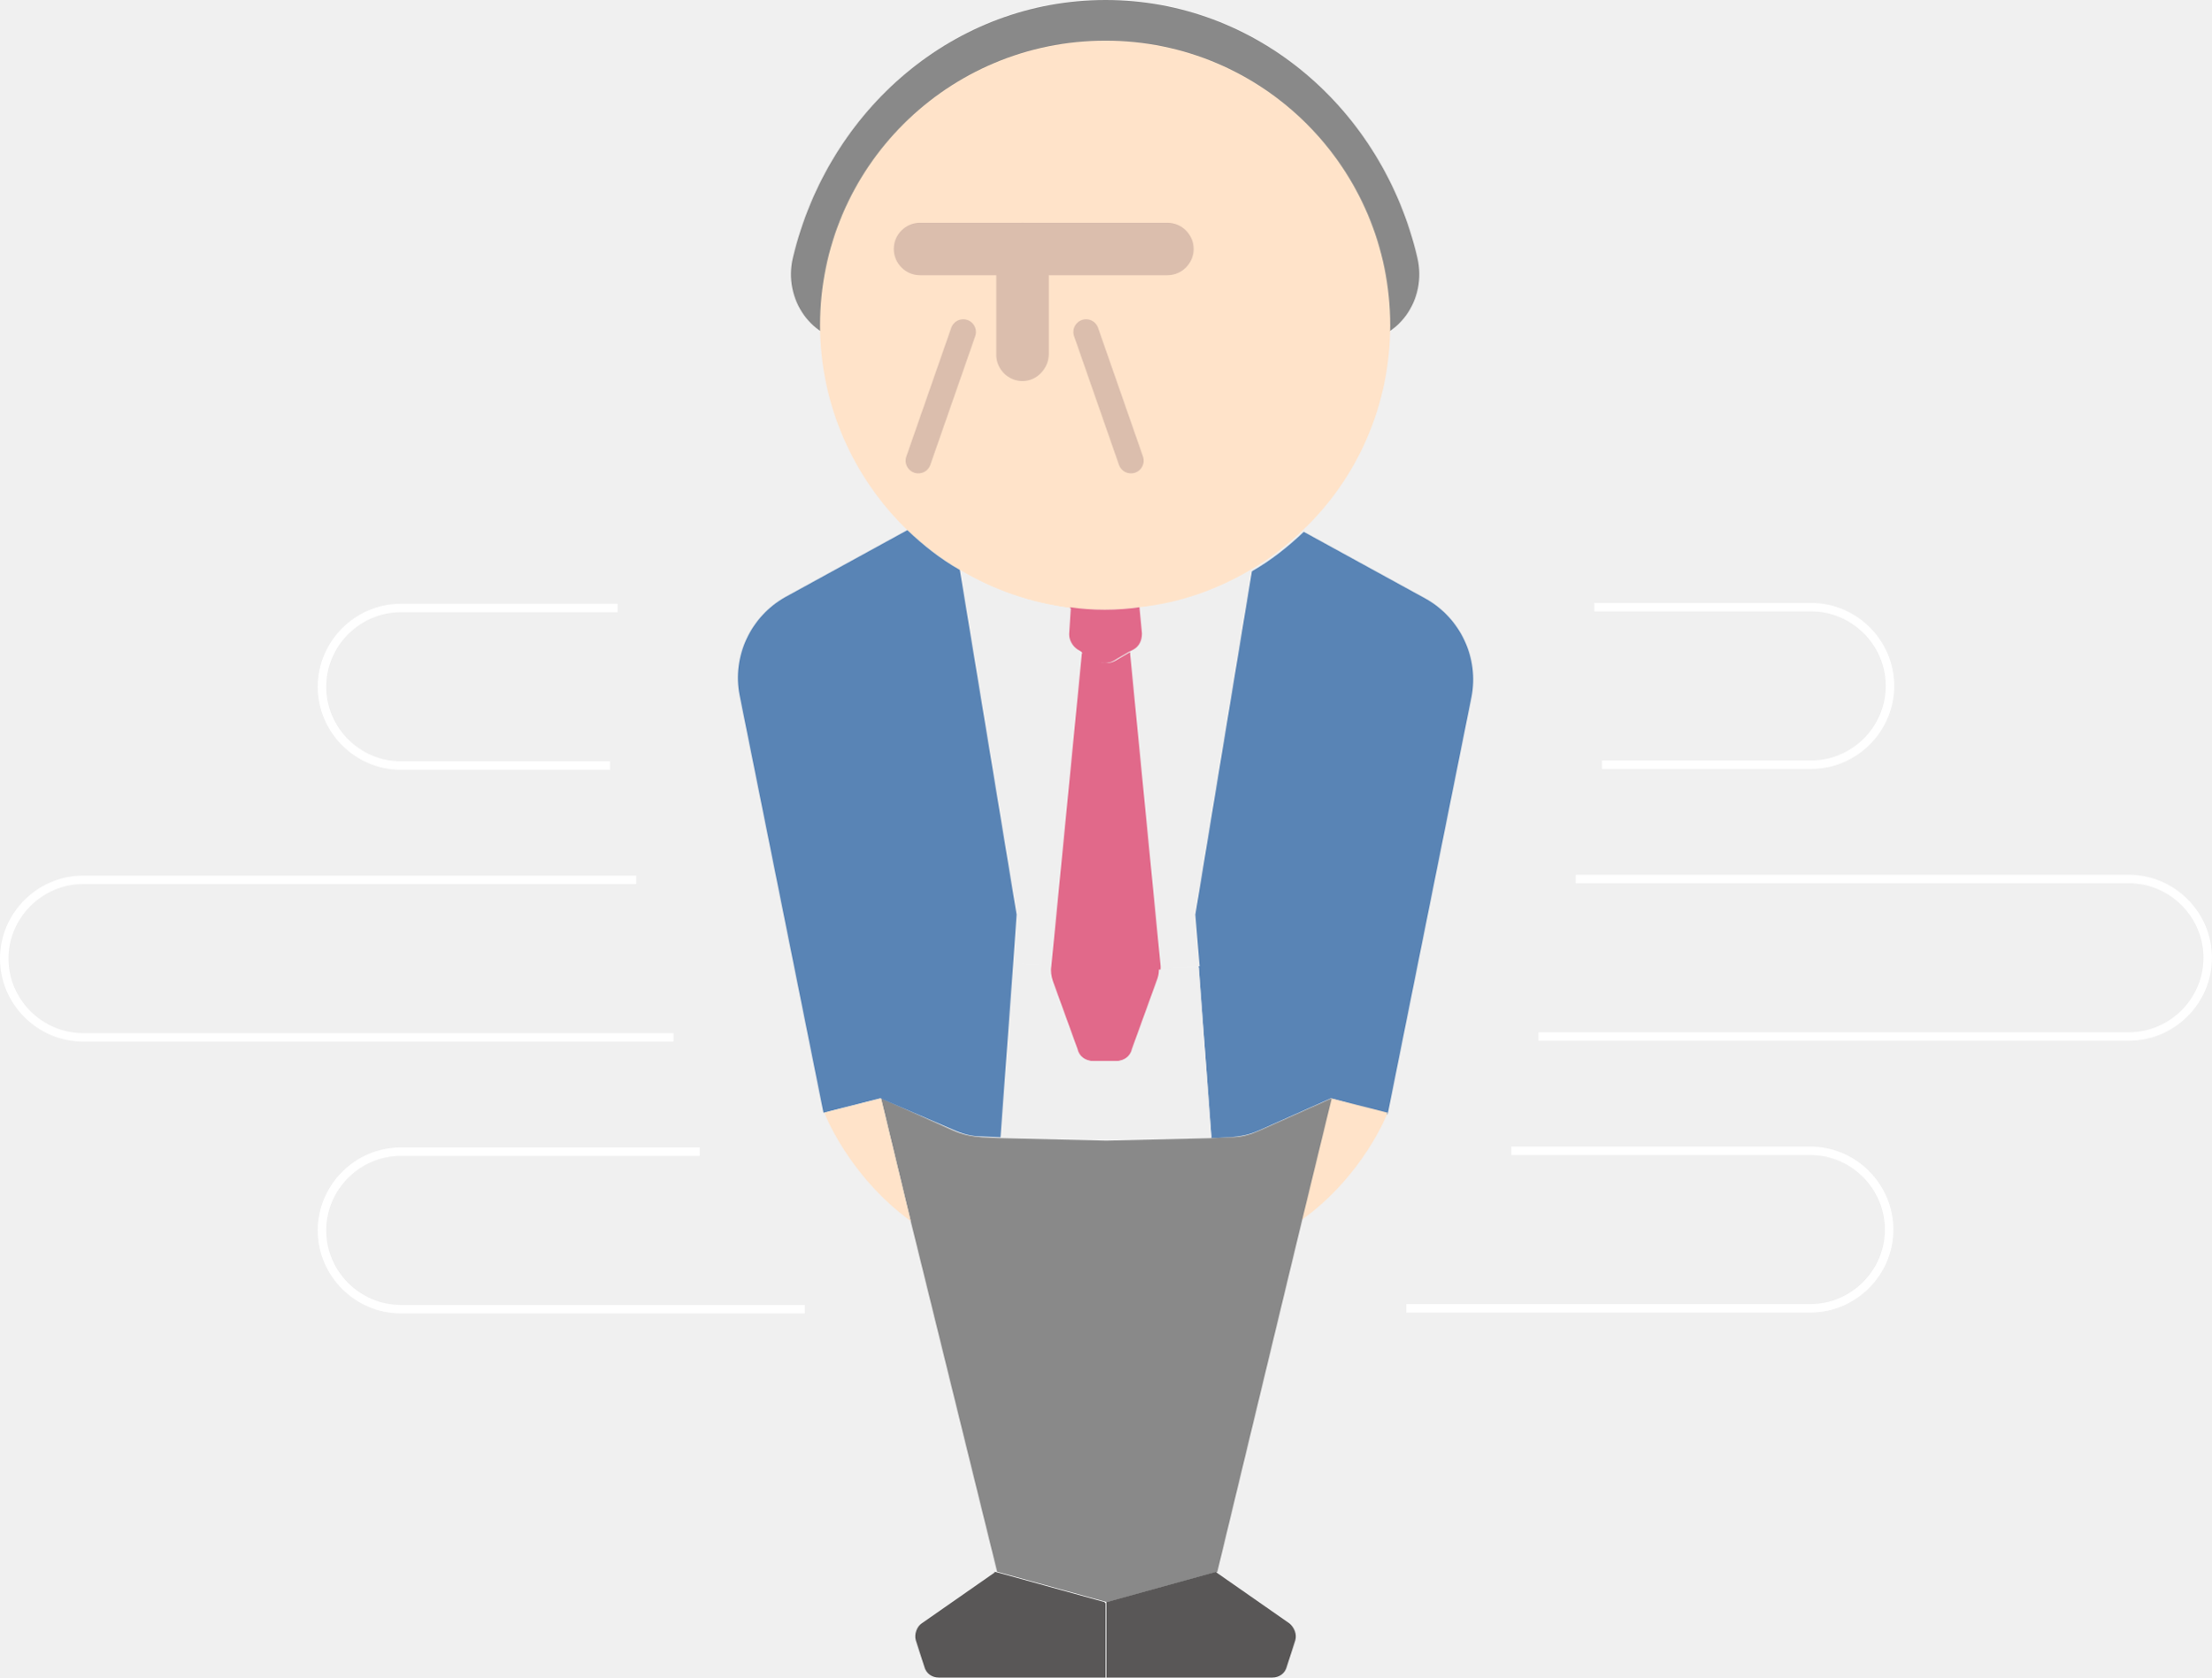
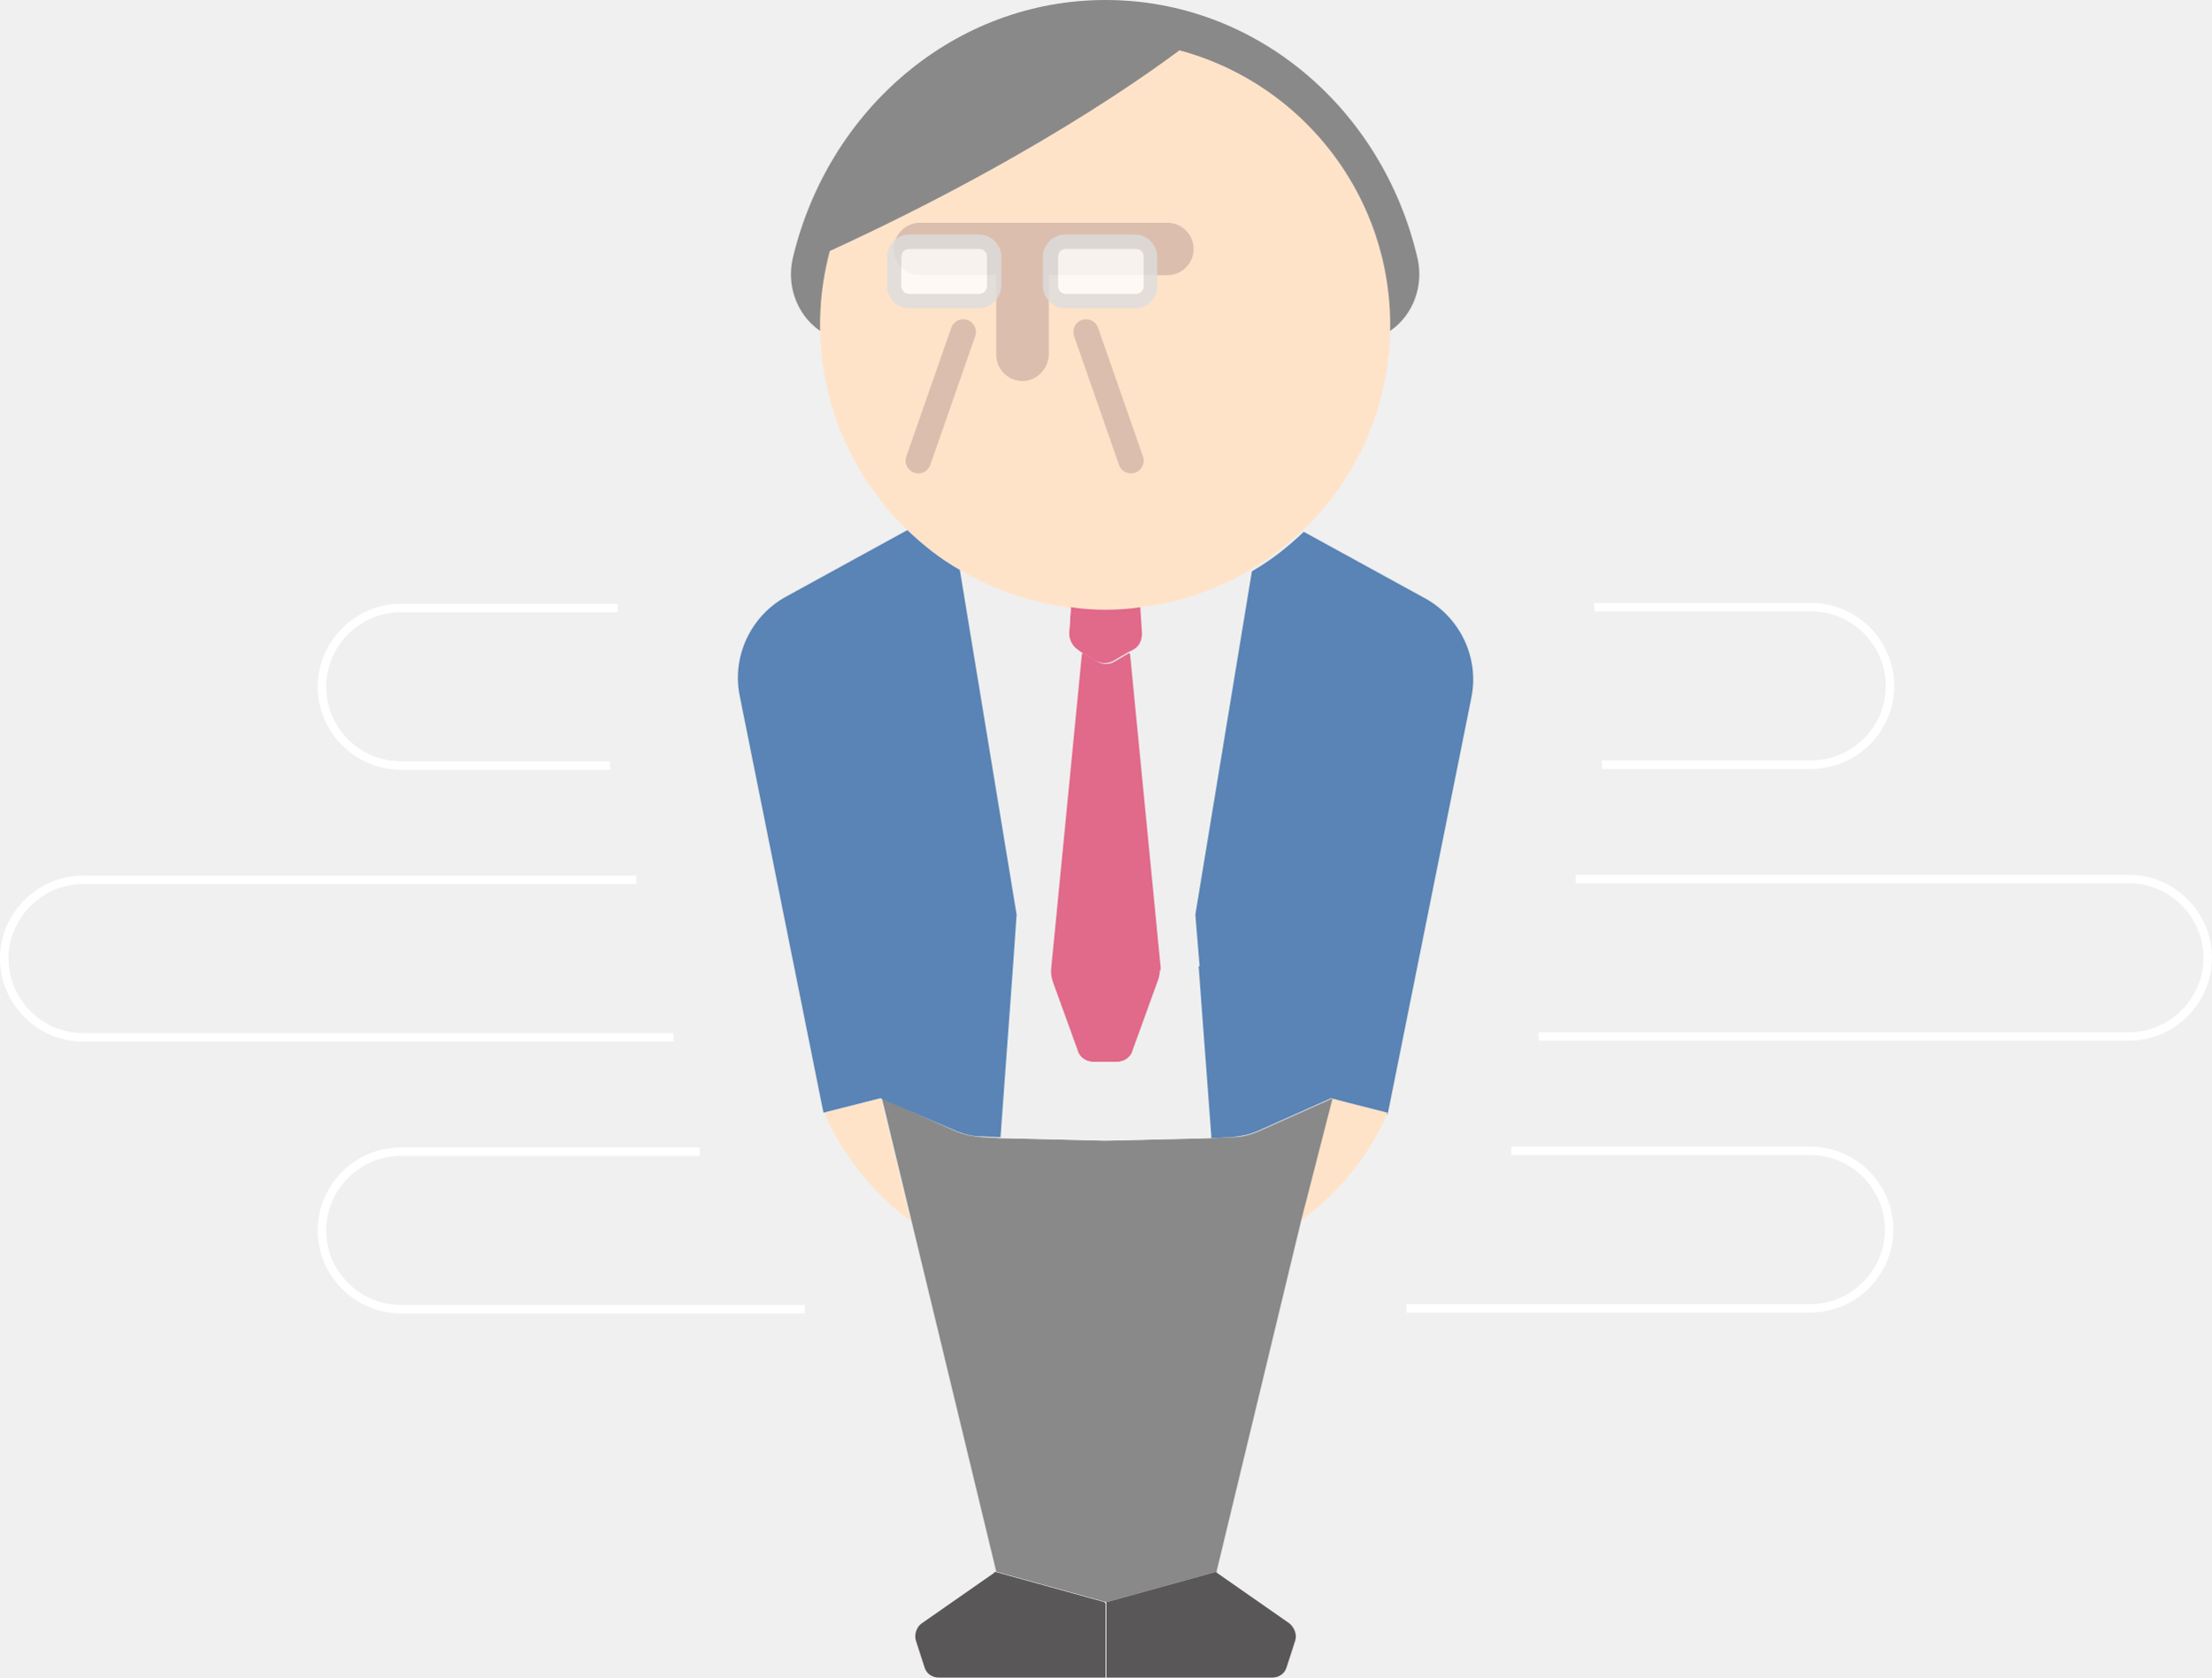
<svg xmlns="http://www.w3.org/2000/svg" version="1.1" x="0px" y="0px" viewBox="0 0 261 198.1" enable-background="new 0 0 261 198.1" xml:space="preserve">
  <g id="圖層_1">
    <g>
      <g>
        <g>
          <path fill="#898989" d="M160.1,40.3c4.9,0,8.4-4.9,7.2-9.9C163.2,12.9,148.3,0,130.5,0c-17.8,0-32.7,12.9-36.9,30.4      c-1.2,5,2.3,9.9,7.2,9.9H160.1z" />
        </g>
        <g>
          <g>
-             <g id="XMLID_12_">
+             <g id="XMLID_3_">
              <g>
                <path fill="#5984B5" d="M157.1,129.7l-8.5,3.8c-1.1,0.5-2.2,0.7-3.4,0.8l-2.2,0.1l-1.5-20.1l-0.5-6.1l6.7-40.7v0         c2.3-1.3,4.3-2.9,6.2-4.7l14.4,7.9c4.1,2.3,6.3,7,5.4,11.6l-9.9,49.3L157.1,129.7z" />
-                 <path fill="#FFE3C9" d="M163.8,131.4c0,0-2.8,7.4-10.2,12.7l3.5-14.4L163.8,131.4L163.8,131.4z" />
-                 <path fill="#898989" d="M107.5,144.2l-3.5-14.5l8.5,3.8c1.1,0.5,2.2,0.7,3.4,0.8l2.2,0.1l12.5,0.3l12.5-0.3l2.2-0.1         c1.2,0,2.3-0.3,3.4-0.8l8.5-3.8l-3.5,14.4l-10,41.5l0,0l-13,3.6l-13-3.6l0,0L107.5,144.2z" />
+                 <path fill="#FFE3C9" d="M157.1,129.7l6.7,1.7v0c0,0-2.8,7.4-10.2,12.7L157.1,129.7z" />
+                 <path fill="#898989" d="M153.6,144.1l-10,41.5l0,0l-13,3.6l-13-3.6l0,0l-10-41.4l-3.5-14.5l8.5,3.8c1.1,0.5,2.2,0.7,3.4,0.8         l2.2,0.1l12.5,0.3l12.5-0.3l2.2-0.1c1.2,0,2.3-0.3,3.4-0.8l8.5-3.8L153.6,144.1z" />
                <path fill="#595757" d="M152.2,191.7c0.6,0.5,0.9,1.3,0.7,2l-1,3.1c-0.2,0.8-0.9,1.3-1.7,1.3h-19.6v-8.8v-0.1l13-3.6l0,0.1         L152.2,191.7z" />
                <path fill="#EFEFEF" d="M137,114.1l-3.6-36.9l-0.1-0.2l0.6-0.3c0.6-0.4,1-1.2,1-1.9l-0.2-3.1c4.7-0.6,9.2-2.1,13.1-4.4         l-6.7,40.7l0.5,6.1l-4.4,0.3C137.1,114.4,137.1,114.3,137,114.1z" />
-                 <path fill="#E1698A" d="M133.4,77.2l3.6,36.9c0,0.1,0,0.3,0,0.4c0,0.5-0.1,1-0.3,1.4l-2.9,8c-0.3,0.8-1.1,1.4-1.9,1.4h-1.4         h-1.4c-0.9,0-1.7-0.5-1.9-1.4l-2.9-8c-0.2-0.6-0.3-1.2-0.2-1.8l3.6-36.9l0.1-0.2l1.7,1c0.7,0.4,1.5,0.4,2.2,0l1.7-1         L133.4,77.2z" />
-                 <path fill="#FFE3C9" d="M126.4,71.8c-4.8-0.6-9.2-2.1-13.1-4.5c-2.2-1.3-4.3-2.9-6.2-4.7c-6.3-6.1-10.3-14.7-10.3-24.2         c0-18.6,15.1-33.6,33.7-33.6s33.6,15.1,33.6,33.6c0,9.5-3.9,18.1-10.3,24.2c-1.9,1.8-3.9,3.4-6.2,4.7v0         c-3.9,2.3-8.3,3.9-13.1,4.4c-1.3,0.2-2.7,0.3-4.1,0.3S127.8,71.9,126.4,71.8z" />
+                 <path fill="#E1698A" d="M131.6,78.1l1.7-1l0.1,0.2l3.6,36.9c0,0.1,0,0.3,0,0.4c0,0.5-0.1,1-0.3,1.4l-2.9,8         c-0.3,0.8-1.1,1.4-1.9,1.4h-1.4h-1.4c-0.9,0-1.7-0.5-1.9-1.4l-2.9-8c-0.2-0.6-0.3-1.2-0.2-1.8l3.6-36.9l0.1-0.2l1.7,1         C130.1,78.5,131,78.5,131.6,78.1z" />
+                 <path fill="#FFE3C9" d="M126.4,71.8c-4.7-0.6-9.2-2.1-13.1-4.5c-2.2-1.3-4.3-2.9-6.2-4.7c-6.3-6.1-10.3-14.7-10.3-24.2         c0-18.6,15.1-33.6,33.7-33.6s33.6,15.1,33.6,33.6c0,9.5-3.9,18.1-10.3,24.2c-1.9,1.8-3.9,3.4-6.2,4.7v0         c-3.9,2.3-8.3,3.9-13.1,4.4c-1.3,0.2-2.7,0.3-4.1,0.3C129.1,72,127.8,71.9,126.4,71.8z" />
                <path fill="#595757" d="M130.5,189.3v8.8h-19.7c-0.8,0-1.5-0.5-1.7-1.3l-1-3.1c-0.2-0.7,0.1-1.6,0.7-2l8.6-6l0-0.1l13,3.6         V189.3z" />
-                 <path fill="#E1698A" d="M134.8,74.8c0,0.8-0.3,1.5-1,1.9l-0.6,0.3l-1.7,1c-0.7,0.4-1.5,0.4-2.2,0l-1.7-1l-0.5-0.3         c-0.6-0.4-1-1.2-1-1.9l0.2-3.1c1.3,0.2,2.7,0.3,4.1,0.3s2.8-0.1,4.1-0.3L134.8,74.8z" />
-                 <path fill="#EFEFEF" d="M127.2,76.7l0.5,0.3l-0.1,0.2l-3.6,36.9l-4.4-0.3l0.4-5.8l-6.7-40.7c3.9,2.3,8.3,3.9,13.1,4.5         l-0.2,3.1C126.2,75.6,126.6,76.3,127.2,76.7z" />
-                 <path fill="#EFEFEF" d="M141.5,114.2l1.5,20.1l-12.5,0.3l-12.5-0.3l1.5-20.5l4.4,0.3c-0.1,0.6,0,1.3,0.2,1.8l2.9,8         c0.3,0.8,1.1,1.4,1.9,1.4h1.4h1.4c0.9,0,1.7-0.5,1.9-1.4l2.9-8c0.2-0.5,0.3-0.9,0.3-1.4L141.5,114.2z" />
+                 <path fill="#E1698A" d="M127.2,76.7c-0.6-0.4-1-1.2-1-1.9l0.2-3.1c1.3,0.2,2.7,0.3,4.1,0.3c1.4,0,2.8-0.1,4.1-0.3l0.2,3.1         c0,0.8-0.3,1.5-1,1.9l-0.6,0.3l-1.7,1c-0.7,0.4-1.5,0.4-2.2,0l-1.7-1L127.2,76.7z" />
+                 <path fill="#EFEFEF" d="M127.6,77.2l-3.6,36.9l-4.4-0.3l0.4-5.8l-6.7-40.7c3.9,2.3,8.4,3.9,13.1,4.5l-0.2,3.1         c-0.1,0.8,0.3,1.5,1,1.9l0.5,0.3L127.6,77.2z" />
+                 <path fill="#EFEFEF" d="M124.2,116l2.9,8c0.3,0.8,1.1,1.4,1.9,1.4h1.4h1.4c0.9,0,1.7-0.5,1.9-1.4l2.9-8         c0.2-0.5,0.3-0.9,0.3-1.4l4.4-0.3l1.5,20.1l-12.5,0.3l-12.5-0.3l1.5-20.5l4.4,0.3C123.9,114.8,124,115.4,124.2,116z" />
                <path fill="#5984B5" d="M103.9,129.7l-6.7,1.7l-9.9-49.3c-0.9-4.6,1.3-9.3,5.4-11.6l14.4-7.9l0,0c1.9,1.8,3.9,3.4,6.2,4.7         l6.7,40.7l-0.4,5.8l-1.5,20.5l-2.2-0.1c-1.2,0-2.3-0.3-3.4-0.8L103.9,129.7z" />
                <path fill="#FFE3C9" d="M107.5,144.2c-7.4-5.4-10.2-12.8-10.2-12.8v0l6.7-1.7L107.5,144.2z" />
              </g>
            </g>
          </g>
          <g>
            <g>
              <path fill="#DBBEAD" d="M137.8,32.5h-29.2c-1.7,0-3.1-1.4-3.1-3.1c0-1.7,1.4-3.1,3.1-3.1h29.2c1.7,0,3.1,1.4,3.1,3.1        C140.9,31.1,139.5,32.5,137.8,32.5z" />
            </g>
            <g>
              <path fill="#DBBEAD" d="M120.7,45c-1.7,0-3.1-1.4-3.1-3.1V29.4c0-1.7,1.4-3.1,3.1-3.1c1.7,0,3.1,1.4,3.1,3.1v12.4        C123.8,43.5,122.4,45,120.7,45z" />
            </g>
          </g>
          <g>
            <line fill="#DBBEAD" stroke="#DBBEAD" stroke-width="3" stroke-linecap="round" stroke-miterlimit="10" x1="113.7" y1="39.2" x2="108.4" y2="54.4" />
            <line fill="#DBBEAD" stroke="#DBBEAD" stroke-width="3" stroke-linecap="round" stroke-miterlimit="10" x1="128.2" y1="39.2" x2="133.5" y2="54.4" />
          </g>
        </g>
+         <path fill="#898989" d="M141.5,4.2c-3.5-1.1-7.2-1.7-11-1.7c-17.2,0-31.6,12.1-35.1,28.3C120.8,19.4,136.2,8.4,141.5,4.2z" />
+       </g>
+       <g opacity="0.8">
+         <g>
+           <path fill="#FFFFFF" d="M116.3,35.5h-9.7c-0.6,0-1-0.4-1-1v-4.9c0-0.6,0.4-1,1-1h9.7c0.6,0,1,0.4,1,1v4.9      C117.3,35.1,116.8,35.5,116.3,35.5z" />
+           <path fill="#DCDDDD" d="M115.6,36.4h-8.3c-1.4,0-2.6-1.2-2.6-2.6v-3.5c0-1.4,1.2-2.6,2.6-2.6h8.3c1.4,0,2.6,1.2,2.6,2.6v3.5      C118.1,35.2,117,36.4,115.6,36.4z M107.3,29.4c-0.5,0-0.9,0.4-0.9,0.9v3.5c0,0.5,0.4,0.9,0.9,0.9h8.3c0.5,0,0.9-0.4,0.9-0.9      v-3.5c0-0.5-0.4-0.9-0.9-0.9H107.3z" />
+         </g>
+         <g>
+           <path fill="#FFFFFF" d="M134.8,35.5h-9.7c-0.6,0-1-0.4-1-1v-4.9c0-0.6,0.4-1,1-1h9.7c0.6,0,1,0.4,1,1v4.9      C135.8,35.1,135.3,35.5,134.8,35.5z" />
+           <path fill="#DCDDDD" d="M134,36.4h-8.3c-1.4,0-2.6-1.2-2.6-2.6v-3.5c0-1.4,1.2-2.6,2.6-2.6h8.3c1.4,0,2.6,1.2,2.6,2.6v3.5      C136.6,35.2,135.5,36.4,134,36.4z M125.8,29.4c-0.5,0-0.9,0.4-0.9,0.9v3.5c0,0.5,0.4,0.9,0.9,0.9h8.3c0.5,0,0.9-0.4,0.9-0.9      v-3.5c0-0.5-0.4-0.9-0.9-0.9H125.8z" />
+         </g>
+       </g>
+     </g>
+     <g>
+       <g>
+         <path fill="none" stroke="#FFFFFF" stroke-miterlimit="10" d="M82.6,136H47.3c-5.1,0-9.3,4.2-9.3,9.3s4.2,9.3,9.3,9.3H95" />
+         <path fill="none" stroke="#FFFFFF" stroke-miterlimit="10" d="M166,154.5h47.7c5.1,0,9.3-4.2,9.3-9.3s-4.2-9.3-9.3-9.3h-35.3" />
      </g>
      <g>
-         <g>
-           <path fill="none" stroke="#FFFFFF" stroke-miterlimit="10" d="M82.6,136H47.3c-5.1,0-9.3,4.2-9.3,9.3s4.2,9.3,9.3,9.3H95" />
-           <path fill="none" stroke="#FFFFFF" stroke-miterlimit="10" d="M166,154.5h47.7c5.1,0,9.3-4.2,9.3-9.3s-4.2-9.3-9.3-9.3h-35.3" />
-         </g>
-         <g>
-           <path fill="none" stroke="#FFFFFF" stroke-miterlimit="10" d="M181.6,122.4h69.7c5.1,0,9.3-4.2,9.3-9.3c0-5.1-4.2-9.3-9.3-9.3      h-65.3" />
-           <path fill="none" stroke="#FFFFFF" stroke-miterlimit="10" d="M75.1,103.9H9.8c-5.1,0-9.3,4.2-9.3,9.3c0,5.1,4.2,9.3,9.3,9.3      h69.7" />
-         </g>
-         <g>
-           <path fill="none" stroke="#FFFFFF" stroke-miterlimit="10" d="M72.9,71.8H47.3c-5.1,0-9.3,4.2-9.3,9.3s4.2,9.3,9.3,9.3h24.7" />
-           <path fill="none" stroke="#FFFFFF" stroke-miterlimit="10" d="M189.1,90.3h24.7c5.1,0,9.3-4.2,9.3-9.3s-4.2-9.3-9.3-9.3h-25.6" />
-         </g>
+         <path fill="none" stroke="#FFFFFF" stroke-miterlimit="10" d="M181.6,122.4h69.7c5.1,0,9.3-4.2,9.3-9.3c0-5.1-4.2-9.3-9.3-9.3     h-65.3" />
+         <path fill="none" stroke="#FFFFFF" stroke-miterlimit="10" d="M75.1,103.9H9.8c-5.1,0-9.3,4.2-9.3,9.3c0,5.1,4.2,9.3,9.3,9.3     h69.7" />
+       </g>
+       <g>
+         <path fill="none" stroke="#FFFFFF" stroke-miterlimit="10" d="M72.9,71.8H47.3c-5.1,0-9.3,4.2-9.3,9.3s4.2,9.3,9.3,9.3h24.7" />
+         <path fill="none" stroke="#FFFFFF" stroke-miterlimit="10" d="M189.1,90.3h24.7c5.1,0,9.3-4.2,9.3-9.3s-4.2-9.3-9.3-9.3h-25.6" />
      </g>
    </g>
  </g>
  <g id="Layer_2">
</g>
</svg>
